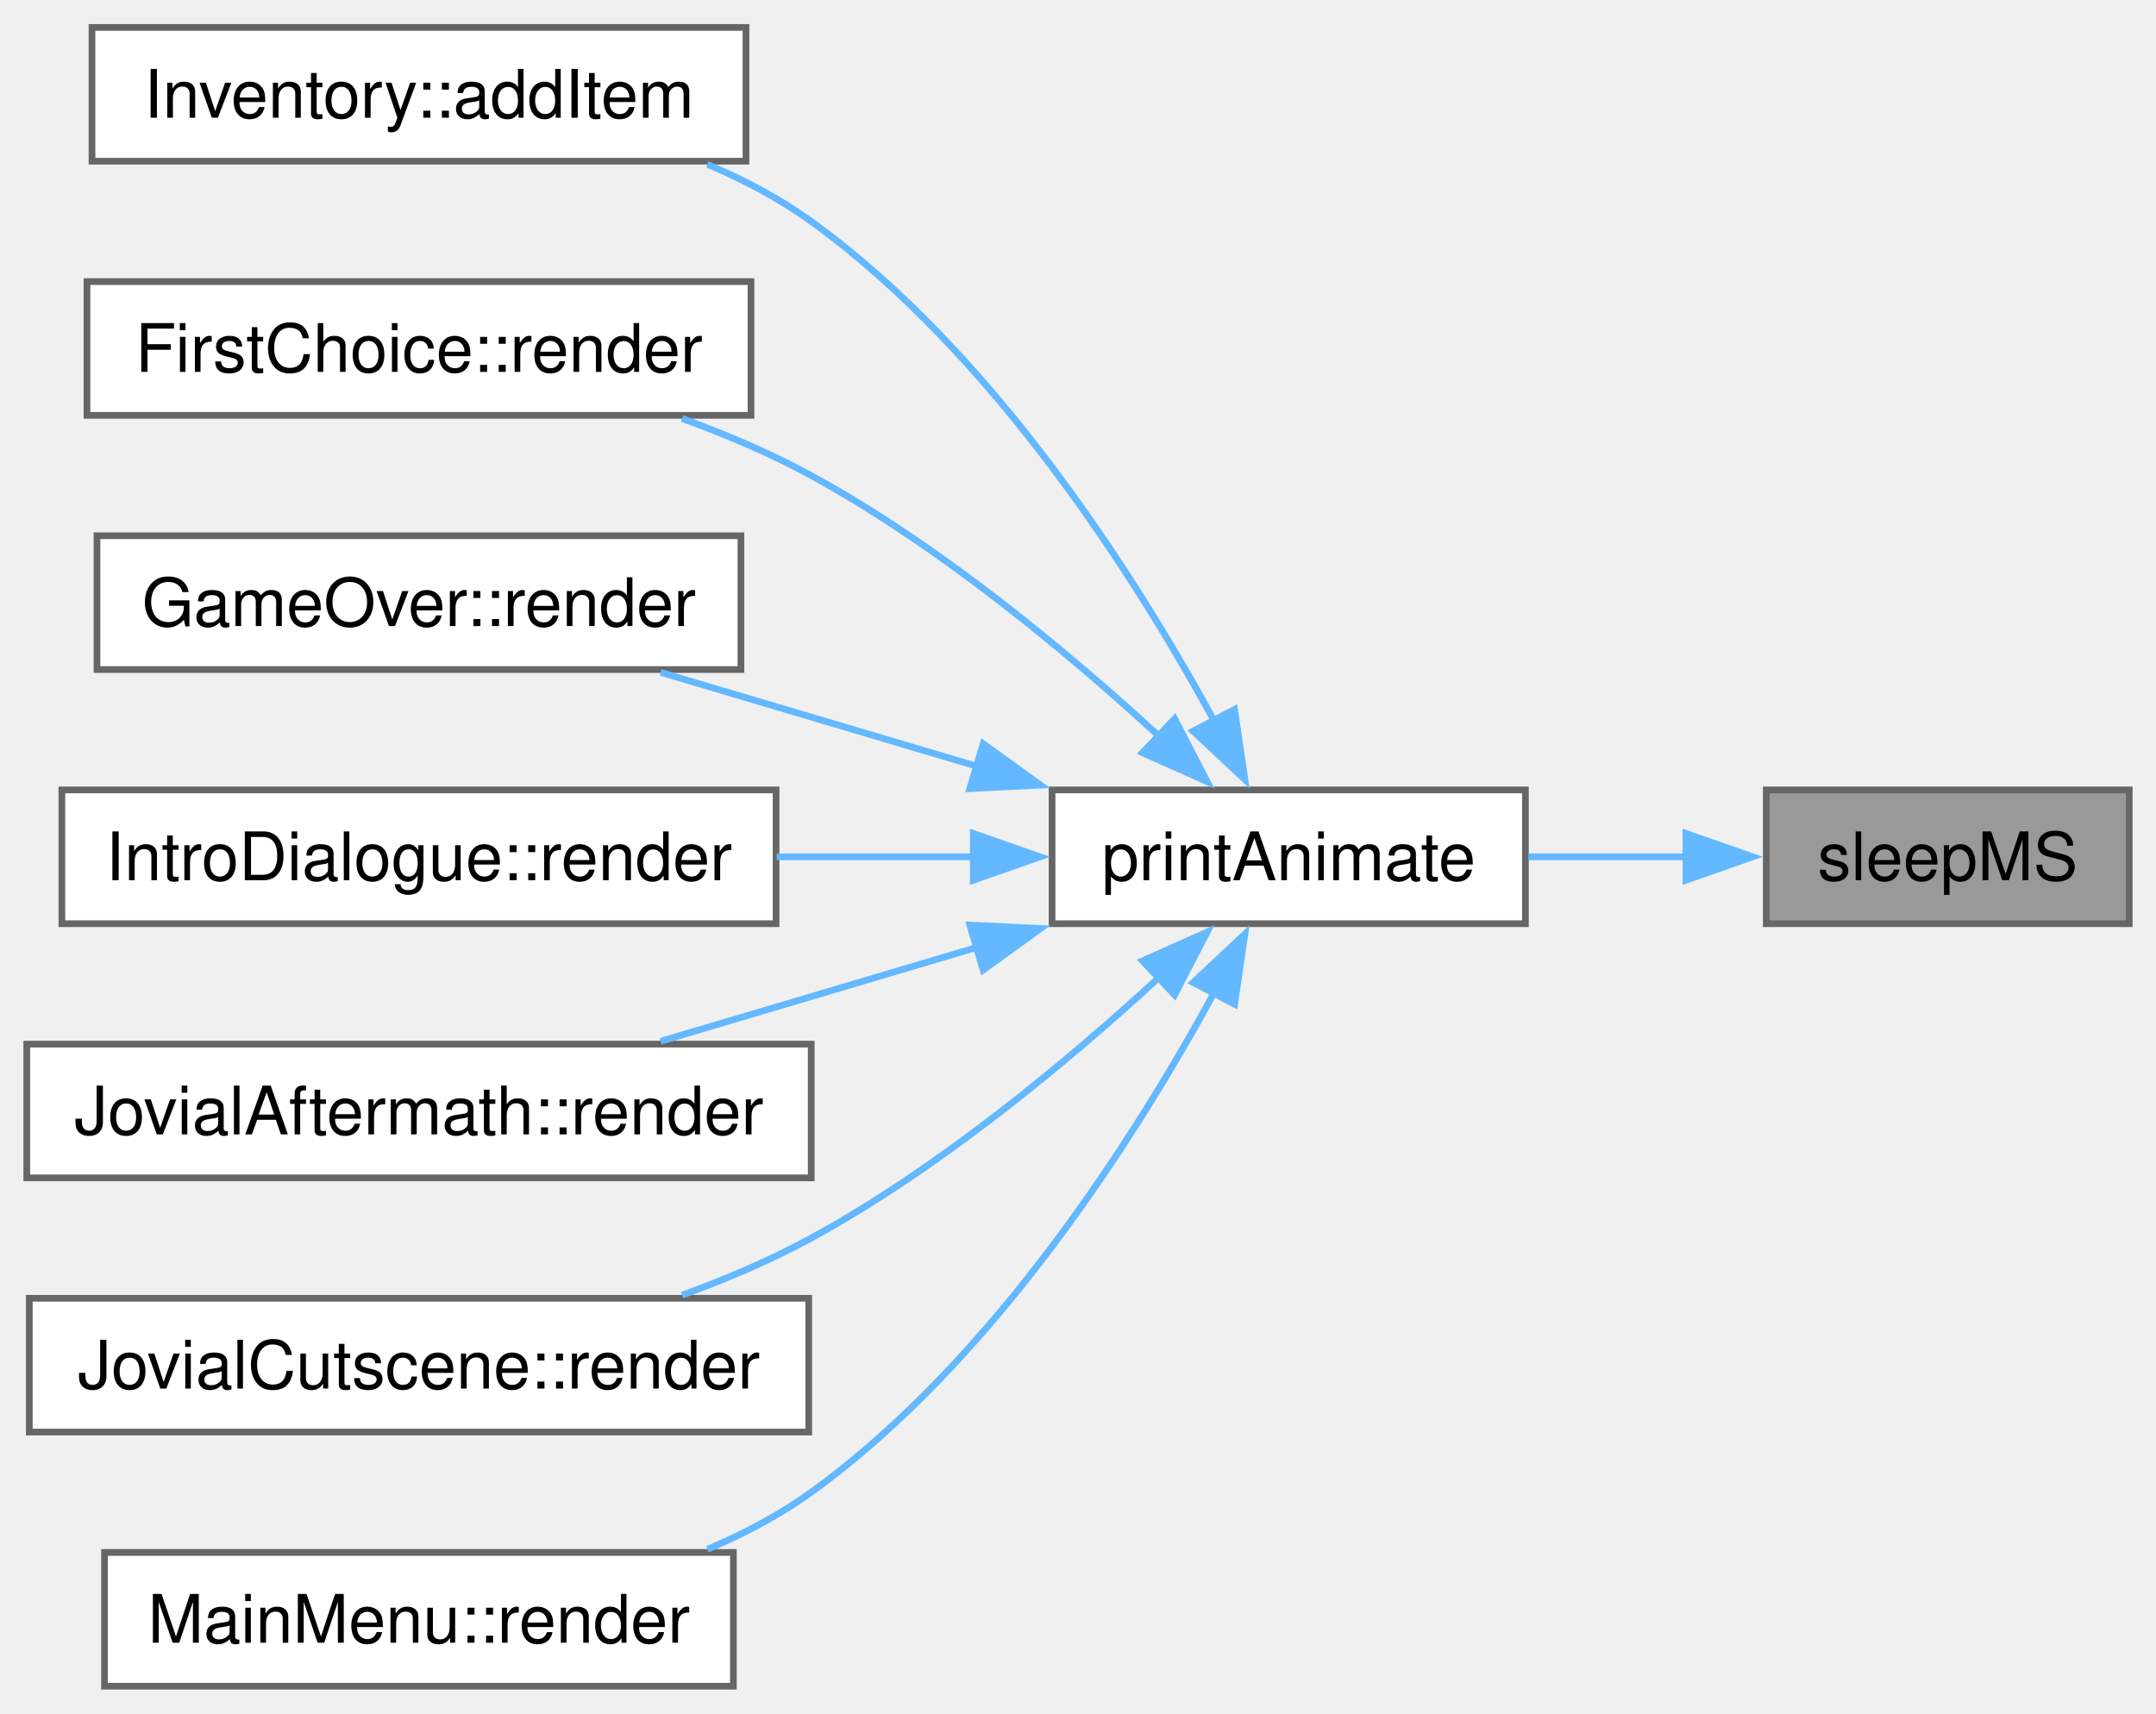
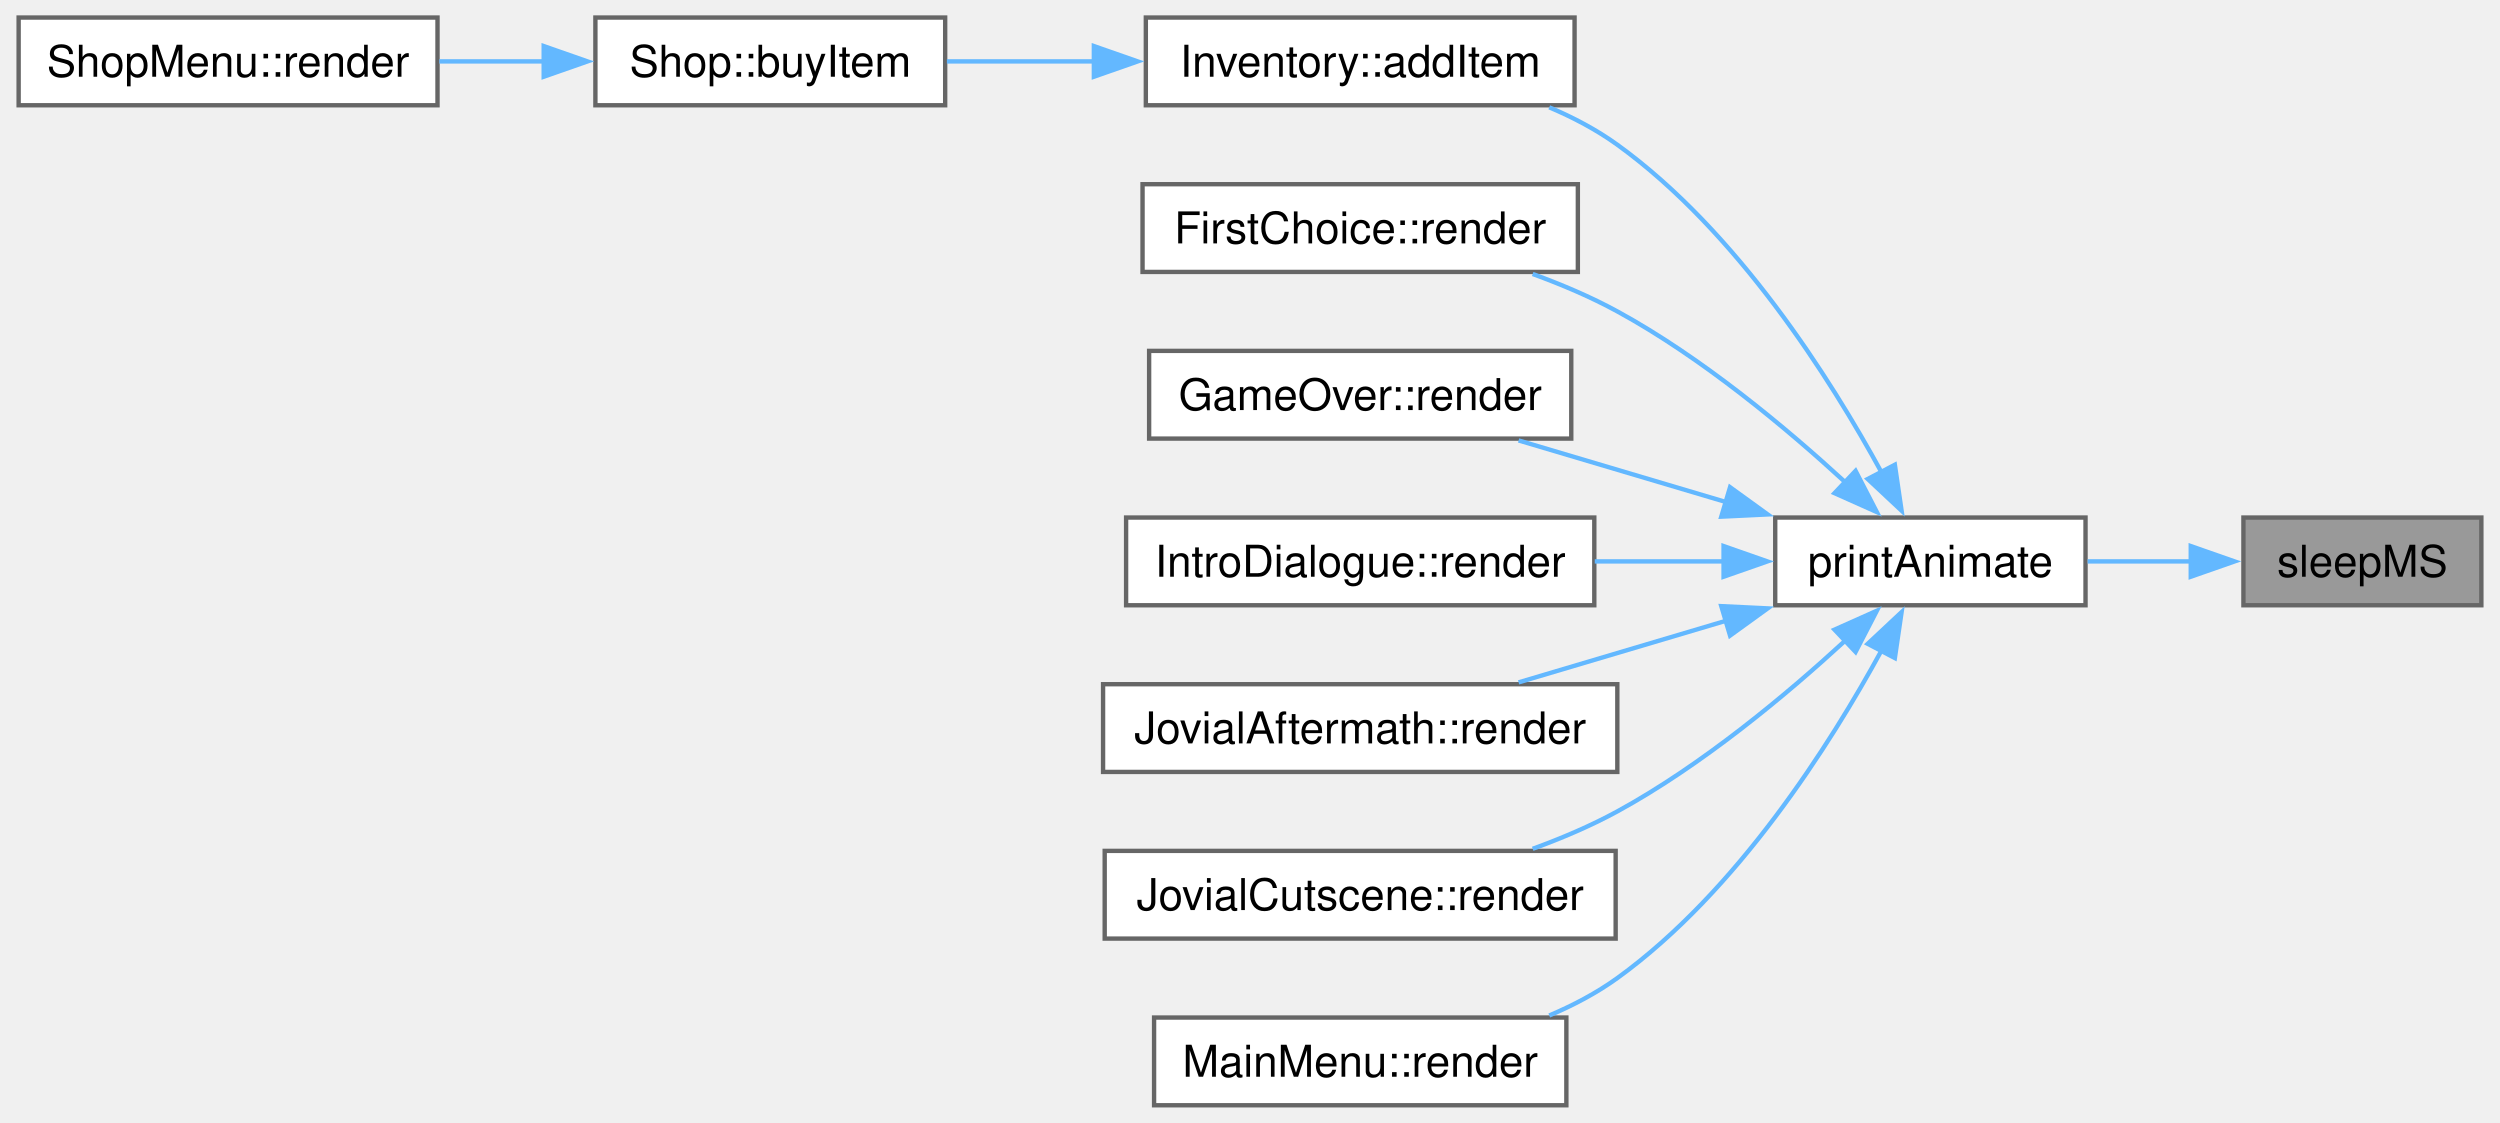
- <svg xmlns="http://www.w3.org/2000/svg" xmlns:xlink="http://www.w3.org/1999/xlink" width="322pt" height="256pt" viewBox="0.00 0.00 322.25 256.00">
+ <svg xmlns="http://www.w3.org/2000/svg" xmlns:xlink="http://www.w3.org/1999/xlink" width="570pt" height="256pt" viewBox="0.00 0.00 569.50 256.00">
  <g id="graph0" class="graph" transform="scale(1 1) rotate(0) translate(4 252)">
    <g id="Node000001" class="node">
      <g id="a_Node000001">
        <a xlink:title=" ">
-           <polygon fill="#999999" stroke="#666666" points="314.25,-134 260,-134 260,-114 314.25,-114 314.25,-134" />
-           <text text-anchor="middle" x="287.12" y="-120.5" font-family="Helvetica,sans-Serif" font-size="10.00">sleepMS</text>
+           <polygon fill="#999999" stroke="#666666" points="561.5,-134 507.25,-134 507.25,-114 561.5,-114 561.5,-134" />
+           <text text-anchor="middle" x="534.38" y="-120.5" font-family="Helvetica,sans-Serif" font-size="10.00">sleepMS</text>
        </a>
      </g>
    </g>
    <g id="Node000002" class="node">
      <g id="a_Node000002">
-         <a xlink:href="extras_8cpp.html#aff1ce18cf1cd562e54189df70cee6299" target="_top" xlink:title="Outputs a text character by character with a given delay.">
-           <polygon fill="white" stroke="#666666" points="224,-134 153.25,-134 153.25,-114 224,-114 224,-134" />
-           <text text-anchor="middle" x="188.62" y="-120.5" font-family="Helvetica,sans-Serif" font-size="10.00">printAnimate</text>
+         <a xlink:href="extras_8cpp.html#a251383c9dea6cb260fb6f9ebb010139f" target="_top" xlink:title="Outputs a text character by character with a given delay.">
+           <polygon fill="white" stroke="#666666" points="471.25,-134 400.5,-134 400.5,-114 471.25,-114 471.25,-134" />
+           <text text-anchor="middle" x="435.88" y="-120.5" font-family="Helvetica,sans-Serif" font-size="10.00">printAnimate</text>
        </a>
      </g>
    </g>
    <g id="edge1_Node000001_Node000002" class="edge">
      <g id="a_edge1_Node000001_Node000002">
        <a xlink:title=" ">
-           <path fill="none" stroke="#63b8ff" d="M248.08,-124C240.3,-124 232.15,-124 224.48,-124" />
-           <polygon fill="#63b8ff" stroke="#63b8ff" points="247.99,-127.5 257.99,-124 247.99,-120.5 247.99,-127.5" />
+           <path fill="none" stroke="#63b8ff" d="M495.33,-124C487.55,-124 479.4,-124 471.73,-124" />
+           <polygon fill="#63b8ff" stroke="#63b8ff" points="495.24,-127.5 505.24,-124 495.24,-120.5 495.24,-127.5" />
        </a>
      </g>
    </g>
    <g id="Node000003" class="node">
      <g id="a_Node000003">
-         <a xlink:href="class_inventory.html#aedf68e754ecde17b6c47fee1c93da959" target="_top" xlink:title=" ">
-           <polygon fill="white" stroke="#666666" points="107.5,-248 9.75,-248 9.75,-228 107.5,-228 107.5,-248" />
-           <text text-anchor="middle" x="58.62" y="-234.5" font-family="Helvetica,sans-Serif" font-size="10.00">Inventory::addItem</text>
+         <a xlink:href="class_inventory.html#a7a3d5b1157d8212186746eade80b5630" target="_top" xlink:title="Adds an item to inventory.">
+           <polygon fill="white" stroke="#666666" points="354.75,-248 257,-248 257,-228 354.75,-228 354.75,-248" />
+           <text text-anchor="middle" x="305.88" y="-234.5" font-family="Helvetica,sans-Serif" font-size="10.00">Inventory::addItem</text>
        </a>
      </g>
    </g>
    <g id="edge2_Node000002_Node000003" class="edge">
      <g id="a_edge2_Node000002_Node000003">
        <a xlink:title=" ">
-           <path fill="none" stroke="#63b8ff" d="M177.54,-144.21C165.83,-165.7 144.59,-199.24 117.25,-219 112.55,-222.39 107.22,-225.21 101.73,-227.53" />
-           <polygon fill="#63b8ff" stroke="#63b8ff" points="180.53,-146.04 182.07,-135.55 174.33,-142.79 180.53,-146.04" />
-         </a>
-       </g>
-     </g>
-     <g id="Node000004" class="node">
-       <g id="a_Node000004">
-         <a xlink:href="class_first_choice.html#a219f10196fb47d36af7fad003dc54a0c" target="_top" xlink:title=" ">
-           <polygon fill="white" stroke="#666666" points="108.25,-210 9,-210 9,-190 108.25,-190 108.25,-210" />
-           <text text-anchor="middle" x="58.62" y="-196.5" font-family="Helvetica,sans-Serif" font-size="10.00">FirstChoice::render</text>
-         </a>
-       </g>
-     </g>
-     <g id="edge3_Node000002_Node000004" class="edge">
-       <g id="a_edge3_Node000002_Node000004">
-         <a xlink:title=" ">
-           <path fill="none" stroke="#63b8ff" d="M169.2,-142.07C155.74,-154.45 136.54,-170.47 117.25,-181 111.24,-184.28 104.57,-187.12 97.95,-189.53" />
-           <polygon fill="#63b8ff" stroke="#63b8ff" points="171.57,-144.65 176.43,-135.24 166.76,-139.56 171.57,-144.65" />
-         </a>
-       </g>
-     </g>
-     <g id="Node000005" class="node">
-       <g id="a_Node000005">
-         <a xlink:href="class_game_over.html#a372e2cf047530b9726c9d805ed10970a" target="_top" xlink:title=" ">
-           <polygon fill="white" stroke="#666666" points="106.75,-172 10.5,-172 10.5,-152 106.75,-152 106.75,-172" />
-           <text text-anchor="middle" x="58.62" y="-158.5" font-family="Helvetica,sans-Serif" font-size="10.00">GameOver::render</text>
-         </a>
-       </g>
-     </g>
-     <g id="edge4_Node000002_Node000005" class="edge">
-       <g id="a_edge4_Node000002_Node000005">
-         <a xlink:title=" ">
-           <path fill="none" stroke="#63b8ff" d="M142,-137.54C126.46,-142.16 109.33,-147.24 94.74,-151.58" />
-           <polygon fill="#63b8ff" stroke="#63b8ff" points="142.95,-140.92 151.54,-134.71 140.95,-134.2 142.95,-140.92" />
+           <path fill="none" stroke="#63b8ff" d="M424.79,-144.21C413.08,-165.7 391.84,-199.24 364.5,-219 359.8,-222.39 354.47,-225.21 348.98,-227.53" />
+           <polygon fill="#63b8ff" stroke="#63b8ff" points="427.78,-146.04 429.32,-135.55 421.58,-142.79 427.78,-146.04" />
        </a>
      </g>
    </g>
    <g id="Node000006" class="node">
      <g id="a_Node000006">
-         <a xlink:href="class_intro_dialogue.html#a6ee887834eaf65af351062e70561d261" target="_top" xlink:title=" ">
-           <polygon fill="white" stroke="#666666" points="112,-134 5.25,-134 5.25,-114 112,-114 112,-134" />
-           <text text-anchor="middle" x="58.62" y="-120.5" font-family="Helvetica,sans-Serif" font-size="10.00">IntroDialogue::render</text>
+         <a xlink:href="class_first_choice.html#a219f10196fb47d36af7fad003dc54a0c" target="_top" xlink:title=" ">
+           <polygon fill="white" stroke="#666666" points="355.5,-210 256.25,-210 256.25,-190 355.5,-190 355.5,-210" />
+           <text text-anchor="middle" x="305.88" y="-196.5" font-family="Helvetica,sans-Serif" font-size="10.00">FirstChoice::render</text>
        </a>
      </g>
    </g>
    <g id="edge5_Node000002_Node000006" class="edge">
      <g id="a_edge5_Node000002_Node000006">
        <a xlink:title=" ">
-           <path fill="none" stroke="#63b8ff" d="M141.65,-124C132.07,-124 121.89,-124 112.1,-124" />
-           <polygon fill="#63b8ff" stroke="#63b8ff" points="141.47,-127.5 151.47,-124 141.47,-120.5 141.47,-127.5" />
+           <path fill="none" stroke="#63b8ff" d="M416.45,-142.07C402.99,-154.45 383.79,-170.47 364.5,-181 358.49,-184.28 351.82,-187.12 345.2,-189.53" />
+           <polygon fill="#63b8ff" stroke="#63b8ff" points="418.82,-144.65 423.68,-135.24 414.01,-139.56 418.82,-144.65" />
        </a>
      </g>
    </g>
    <g id="Node000007" class="node">
      <g id="a_Node000007">
-         <a xlink:href="class_jovial_aftermath.html#aaef00027bea6a3124e46ee2221733819" target="_top" xlink:title=" ">
-           <polygon fill="white" stroke="#666666" points="117.25,-96 0,-96 0,-76 117.25,-76 117.25,-96" />
-           <text text-anchor="middle" x="58.62" y="-82.5" font-family="Helvetica,sans-Serif" font-size="10.00">JovialAftermath::render</text>
+         <a xlink:href="class_game_over.html#a372e2cf047530b9726c9d805ed10970a" target="_top" xlink:title=" ">
+           <polygon fill="white" stroke="#666666" points="354,-172 257.75,-172 257.75,-152 354,-152 354,-172" />
+           <text text-anchor="middle" x="305.88" y="-158.5" font-family="Helvetica,sans-Serif" font-size="10.00">GameOver::render</text>
        </a>
      </g>
    </g>
    <g id="edge6_Node000002_Node000007" class="edge">
      <g id="a_edge6_Node000002_Node000007">
        <a xlink:title=" ">
-           <path fill="none" stroke="#63b8ff" d="M142,-110.46C126.46,-105.84 109.33,-100.76 94.74,-96.42" />
-           <polygon fill="#63b8ff" stroke="#63b8ff" points="140.95,-113.8 151.54,-113.29 142.95,-107.08 140.95,-113.8" />
+           <path fill="none" stroke="#63b8ff" d="M389.25,-137.54C373.71,-142.16 356.58,-147.24 341.99,-151.58" />
+           <polygon fill="#63b8ff" stroke="#63b8ff" points="390.2,-140.92 398.79,-134.71 388.2,-134.2 390.2,-140.92" />
        </a>
      </g>
    </g>
    <g id="Node000008" class="node">
      <g id="a_Node000008">
-         <a xlink:href="class_jovial_cutscene.html#a04bec76f83a74d9dd634c4cbf36038dd" target="_top" xlink:title=" ">
-           <polygon fill="white" stroke="#666666" points="116.88,-58 0.38,-58 0.38,-38 116.88,-38 116.88,-58" />
-           <text text-anchor="middle" x="58.62" y="-44.5" font-family="Helvetica,sans-Serif" font-size="10.00">JovialCutscene::render</text>
+         <a xlink:href="class_intro_dialogue.html#a6ee887834eaf65af351062e70561d261" target="_top" xlink:title=" ">
+           <polygon fill="white" stroke="#666666" points="359.25,-134 252.5,-134 252.5,-114 359.25,-114 359.25,-134" />
+           <text text-anchor="middle" x="305.88" y="-120.5" font-family="Helvetica,sans-Serif" font-size="10.00">IntroDialogue::render</text>
        </a>
      </g>
    </g>
    <g id="edge7_Node000002_Node000008" class="edge">
      <g id="a_edge7_Node000002_Node000008">
        <a xlink:title=" ">
-           <path fill="none" stroke="#63b8ff" d="M169.2,-105.93C155.74,-93.55 136.54,-77.53 117.25,-67 111.24,-63.72 104.57,-60.88 97.95,-58.47" />
-           <polygon fill="#63b8ff" stroke="#63b8ff" points="166.76,-108.44 176.43,-112.76 171.57,-103.35 166.76,-108.44" />
+           <path fill="none" stroke="#63b8ff" d="M388.9,-124C379.32,-124 369.14,-124 359.35,-124" />
+           <polygon fill="#63b8ff" stroke="#63b8ff" points="388.72,-127.5 398.72,-124 388.72,-120.5 388.72,-127.5" />
        </a>
      </g>
    </g>
    <g id="Node000009" class="node">
      <g id="a_Node000009">
-         <a xlink:href="class_main_menu.html#adeafd7b49d1f995dd25a7e952700d76c" target="_top" xlink:title=" ">
-           <polygon fill="white" stroke="#666666" points="105.62,-20 11.62,-20 11.62,0 105.62,0 105.62,-20" />
-           <text text-anchor="middle" x="58.62" y="-6.5" font-family="Helvetica,sans-Serif" font-size="10.00">MainMenu::render</text>
+         <a xlink:href="class_jovial_aftermath.html#aaef00027bea6a3124e46ee2221733819" target="_top" xlink:title=" ">
+           <polygon fill="white" stroke="#666666" points="364.5,-96 247.25,-96 247.25,-76 364.5,-76 364.5,-96" />
+           <text text-anchor="middle" x="305.88" y="-82.5" font-family="Helvetica,sans-Serif" font-size="10.00">JovialAftermath::render</text>
        </a>
      </g>
    </g>
    <g id="edge8_Node000002_Node000009" class="edge">
      <g id="a_edge8_Node000002_Node000009">
        <a xlink:title=" ">
-           <path fill="none" stroke="#63b8ff" d="M177.54,-103.79C165.83,-82.3 144.59,-48.76 117.25,-29 112.55,-25.61 107.22,-22.79 101.73,-20.47" />
-           <polygon fill="#63b8ff" stroke="#63b8ff" points="174.33,-105.21 182.07,-112.45 180.53,-101.96 174.33,-105.21" />
+           <path fill="none" stroke="#63b8ff" d="M389.25,-110.46C373.71,-105.84 356.58,-100.76 341.99,-96.42" />
+           <polygon fill="#63b8ff" stroke="#63b8ff" points="388.2,-113.8 398.79,-113.29 390.2,-107.08 388.2,-113.8" />
+         </a>
+       </g>
+     </g>
+     <g id="Node000010" class="node">
+       <g id="a_Node000010">
+         <a xlink:href="class_jovial_cutscene.html#a04bec76f83a74d9dd634c4cbf36038dd" target="_top" xlink:title=" ">
+           <polygon fill="white" stroke="#666666" points="364.12,-58 247.62,-58 247.62,-38 364.12,-38 364.12,-58" />
+           <text text-anchor="middle" x="305.88" y="-44.5" font-family="Helvetica,sans-Serif" font-size="10.00">JovialCutscene::render</text>
+         </a>
+       </g>
+     </g>
+     <g id="edge9_Node000002_Node000010" class="edge">
+       <g id="a_edge9_Node000002_Node000010">
+         <a xlink:title=" ">
+           <path fill="none" stroke="#63b8ff" d="M416.45,-105.93C402.99,-93.55 383.79,-77.53 364.5,-67 358.49,-63.72 351.82,-60.88 345.2,-58.47" />
+           <polygon fill="#63b8ff" stroke="#63b8ff" points="414.01,-108.44 423.68,-112.76 418.82,-103.35 414.01,-108.44" />
+         </a>
+       </g>
+     </g>
+     <g id="Node000011" class="node">
+       <g id="a_Node000011">
+         <a xlink:href="class_main_menu.html#adeafd7b49d1f995dd25a7e952700d76c" target="_top" xlink:title=" ">
+           <polygon fill="white" stroke="#666666" points="352.88,-20 258.88,-20 258.88,0 352.88,0 352.88,-20" />
+           <text text-anchor="middle" x="305.88" y="-6.5" font-family="Helvetica,sans-Serif" font-size="10.00">MainMenu::render</text>
+         </a>
+       </g>
+     </g>
+     <g id="edge10_Node000002_Node000011" class="edge">
+       <g id="a_edge10_Node000002_Node000011">
+         <a xlink:title=" ">
+           <path fill="none" stroke="#63b8ff" d="M424.79,-103.79C413.08,-82.3 391.84,-48.76 364.5,-29 359.8,-25.61 354.47,-22.79 348.98,-20.47" />
+           <polygon fill="#63b8ff" stroke="#63b8ff" points="421.58,-105.21 429.32,-112.45 427.78,-101.96 421.58,-105.21" />
+         </a>
+       </g>
+     </g>
+     <g id="Node000004" class="node">
+       <g id="a_Node000004">
+         <a xlink:href="class_shop.html#a6c1a27422ecdd1a5248f156f1355632b" target="_top" xlink:title="Buy an item from the shop.">
+           <polygon fill="white" stroke="#666666" points="211.25,-248 131.5,-248 131.5,-228 211.25,-228 211.25,-248" />
+           <text text-anchor="middle" x="171.38" y="-234.5" font-family="Helvetica,sans-Serif" font-size="10.00">Shop::buyItem</text>
+         </a>
+       </g>
+     </g>
+     <g id="edge3_Node000003_Node000004" class="edge">
+       <g id="a_edge3_Node000003_Node000004">
+         <a xlink:title=" ">
+           <path fill="none" stroke="#63b8ff" d="M245.37,-238C233.94,-238 222.24,-238 211.64,-238" />
+           <polygon fill="#63b8ff" stroke="#63b8ff" points="245.15,-241.5 255.15,-238 245.15,-234.5 245.15,-241.5" />
+         </a>
+       </g>
+     </g>
+     <g id="Node000005" class="node">
+       <g id="a_Node000005">
+         <a xlink:href="class_shop_menu.html#a06bcda13b56991f97aca332030008a86" target="_top" xlink:title=" ">
+           <polygon fill="white" stroke="#666666" points="95.5,-248 0,-248 0,-228 95.5,-228 95.5,-248" />
+           <text text-anchor="middle" x="47.75" y="-234.5" font-family="Helvetica,sans-Serif" font-size="10.00">ShopMenu::render</text>
+         </a>
+       </g>
+     </g>
+     <g id="edge4_Node000004_Node000005" class="edge">
+       <g id="a_edge4_Node000004_Node000005">
+         <a xlink:title=" ">
+           <path fill="none" stroke="#63b8ff" d="M119.85,-238C111.92,-238 103.75,-238 95.91,-238" />
+           <polygon fill="#63b8ff" stroke="#63b8ff" points="119.71,-241.5 129.71,-238 119.71,-234.5 119.71,-241.5" />
        </a>
      </g>
    </g>
  </g>
</svg>
